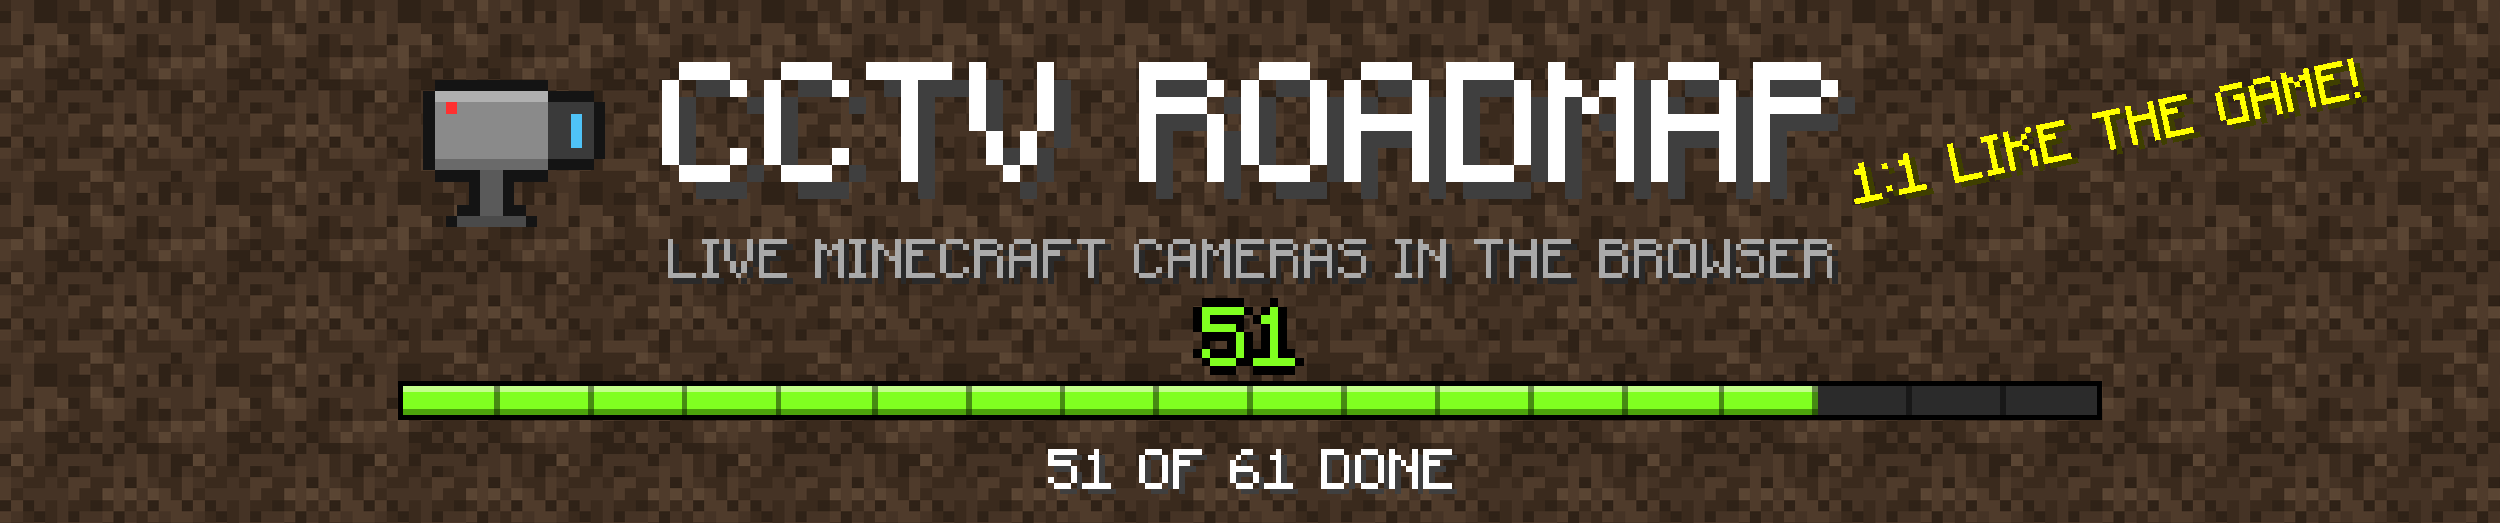
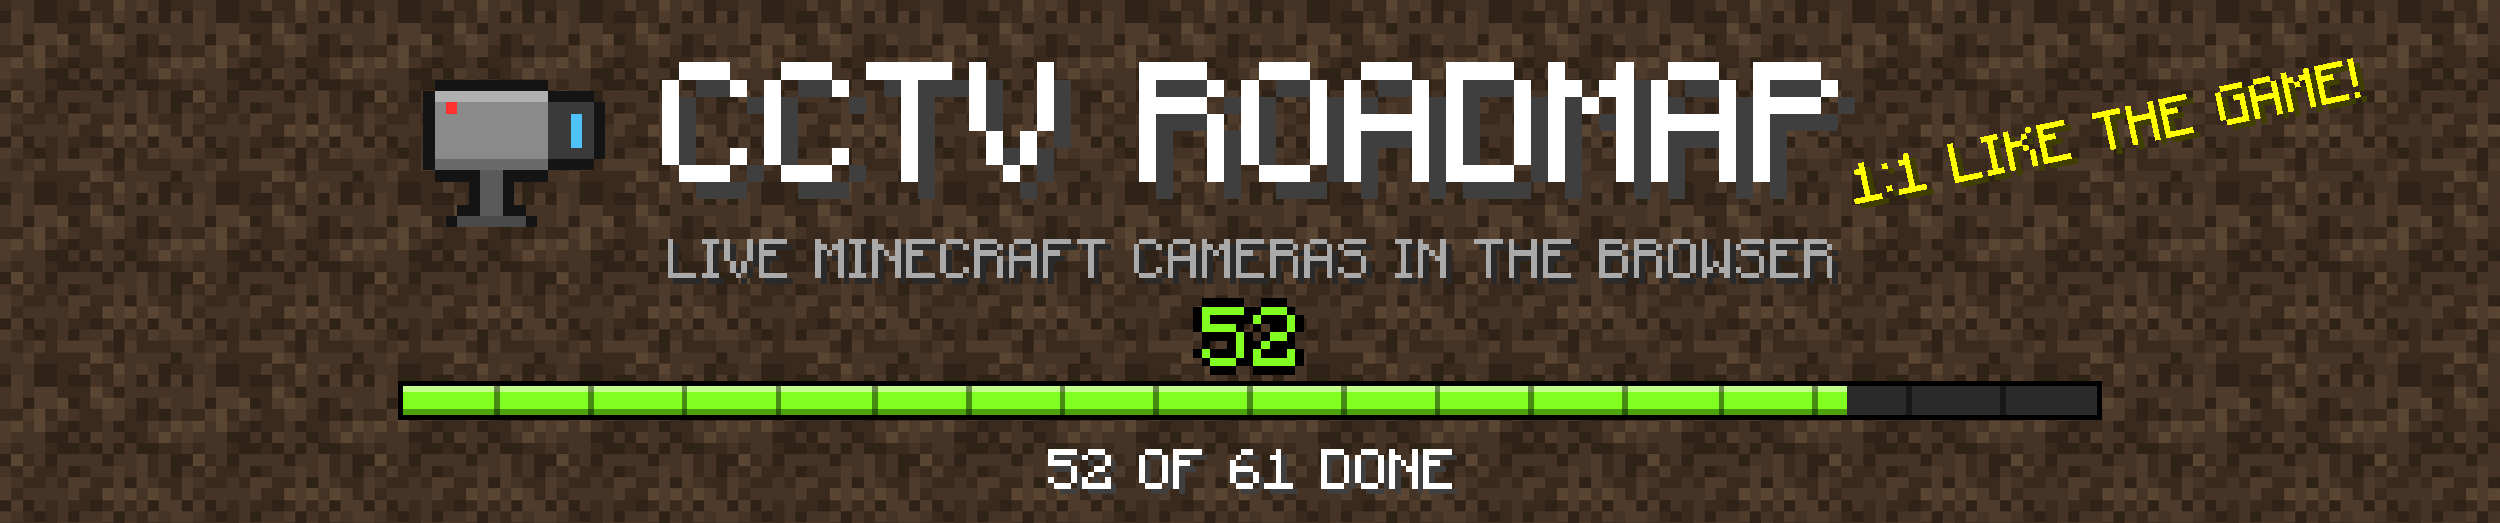
<svg xmlns="http://www.w3.org/2000/svg" width="880" height="184" viewBox="0 0 880 184" shape-rendering="crispEdges" role="img">
  <defs>
    <pattern id="dirt" width="64" height="64" patternUnits="userSpaceOnUse">
      <path fill="#3a2a1d" d="M0 0h4v4h-4zM20 0h8v4h-8zM32 0h8v4h-8zM60 0h4v4h-4zM20 4h4v4h-4zM36 4h4v4h-4zM20 8h12v4h-12zM28 12h4v4h-4zM52 12h4v4h-4zM0 16h8v4h-8zM16 16h4v4h-4zM28 16h8v4h-8zM44 16h4v4h-4zM52 16h4v4h-4zM20 20h4v4h-4zM28 20h8v4h-8zM44 20h8v4h-8zM48 24h4v4h-4zM4 28h4v4h-4zM16 28h4v4h-4zM28 28h4v4h-4zM56 28h8v4h-8zM8 32h4v4h-4zM52 32h4v4h-4zM4 36h4v4h-4zM12 36h8v4h-8zM28 36h4v4h-4zM52 36h4v4h-4zM8 40h8v4h-8zM20 40h4v4h-4zM32 40h8v4h-8zM56 40h8v4h-8zM4 44h4v4h-4zM28 44h8v4h-8zM60 44h4v4h-4zM16 48h4v4h-4zM24 48h8v4h-8zM36 48h4v4h-4zM44 48h4v4h-4zM8 52h4v4h-4zM16 52h4v4h-4zM48 52h4v4h-4zM4 56h4v4h-4zM16 56h4v4h-4zM36 56h4v4h-4zM48 56h12v4h-12zM12 60h20v4h-20zM40 60h4v4h-4z" />
      <path fill="#453325" d="M4 0h8v4h-8zM44 0h4v4h-4zM52 0h4v4h-4zM8 4h4v4h-4zM32 4h4v4h-4zM44 4h4v4h-4zM0 8h4v4h-4zM8 8h4v4h-4zM36 8h4v4h-4zM44 8h20v4h-20zM0 12h4v4h-4zM44 12h4v4h-4zM60 12h4v4h-4zM24 16h4v4h-4zM60 16h4v4h-4zM8 20h4v4h-4zM16 20h4v4h-4zM36 20h4v4h-4zM56 20h4v4h-4zM4 24h12v4h-12zM24 24h4v4h-4zM36 24h8v4h-8zM52 24h4v4h-4zM60 24h4v4h-4zM0 28h4v4h-4zM8 28h8v4h-8zM36 28h4v4h-4zM44 28h4v4h-4zM12 32h4v4h-4zM20 32h16v4h-16zM40 32h8v4h-8zM56 32h4v4h-4zM0 36h4v4h-4zM20 36h4v4h-4zM32 36h8v4h-8zM44 36h4v4h-4zM56 36h4v4h-4zM4 40h4v4h-4zM16 40h4v4h-4zM52 40h4v4h-4zM8 44h16v4h-16zM48 44h4v4h-4zM12 48h4v4h-4zM20 48h4v4h-4zM4 52h4v4h-4zM20 52h4v4h-4zM28 52h8v4h-8zM44 52h4v4h-4zM56 52h4v4h-4zM0 56h4v4h-4zM8 56h4v4h-4zM60 56h4v4h-4zM0 60h8v4h-8zM44 60h16v4h-16z" />
      <path fill="#2f2217" d="M12 0h8v4h-8zM56 0h4v4h-4zM0 4h4v4h-4zM12 4h8v4h-8zM24 4h8v4h-8zM48 4h4v4h-4zM56 4h4v4h-4zM40 8h4v4h-4zM8 12h4v4h-4zM24 12h4v4h-4zM48 12h4v4h-4zM48 16h4v4h-4zM56 16h4v4h-4zM24 20h4v4h-4zM40 20h4v4h-4zM16 24h8v4h-8zM28 24h4v4h-4zM44 24h4v4h-4zM20 28h8v4h-8zM32 28h4v4h-4zM40 28h4v4h-4zM48 28h8v4h-8zM0 32h4v4h-4zM16 32h4v4h-4zM36 32h4v4h-4zM60 32h4v4h-4zM24 36h4v4h-4zM60 36h4v4h-4zM44 40h4v4h-4zM0 48h4v4h-4zM8 48h4v4h-4zM32 48h4v4h-4zM52 48h4v4h-4zM12 52h4v4h-4zM24 52h4v4h-4zM40 52h4v4h-4zM40 56h4v4h-4zM60 60h4v4h-4z" />
      <path fill="#4f3b2b" d="M28 0h4v4h-4zM48 0h4v4h-4zM4 4h4v4h-4zM40 4h4v4h-4zM52 4h4v4h-4zM60 4h4v4h-4zM4 8h4v4h-4zM12 8h8v4h-8zM4 12h4v4h-4zM12 12h8v4h-8zM32 12h4v4h-4zM40 12h4v4h-4zM56 12h4v4h-4zM8 16h4v4h-4zM20 16h4v4h-4zM36 16h8v4h-8zM0 20h4v4h-4zM52 20h4v4h-4zM0 24h4v4h-4zM32 24h4v4h-4zM48 32h4v4h-4zM8 36h4v4h-4zM40 36h4v4h-4zM48 36h4v4h-4zM0 40h4v4h-4zM24 40h8v4h-8zM40 40h4v4h-4zM48 40h4v4h-4zM0 44h4v4h-4zM24 44h4v4h-4zM40 44h4v4h-4zM56 44h4v4h-4zM4 48h4v4h-4zM40 48h4v4h-4zM48 48h4v4h-4zM56 48h8v4h-8zM0 52h4v4h-4zM36 52h4v4h-4zM52 52h4v4h-4zM60 52h4v4h-4zM12 56h4v4h-4zM20 56h16v4h-16zM44 56h4v4h-4zM8 60h4v4h-4zM36 60h4v4h-4z" />
      <path fill="#5a4533" d="M40 0h4v4h-4zM32 8h4v4h-4zM20 12h4v4h-4zM36 12h4v4h-4zM12 16h4v4h-4zM4 20h4v4h-4zM12 20h4v4h-4zM60 20h4v4h-4zM56 24h4v4h-4zM4 32h4v4h-4zM36 44h4v4h-4zM44 44h4v4h-4zM52 44h4v4h-4zM32 60h4v4h-4z" />
    </pattern>
  </defs>
  <rect x="0" y="0" width="880" height="184" fill="url(#dirt)" />
  <path fill="#3f3f3f" d="M245 28h18v6h-18zM239 34h6v6h-6zM263 34h6v6h-6zM239 40h6v6h-6zM239 46h6v6h-6zM239 52h6v6h-6zM239 58h6v6h-6zM263 58h6v6h-6zM245 64h18v6h-18zM281 28h18v6h-18zM275 34h6v6h-6zM299 34h6v6h-6zM275 40h6v6h-6zM275 46h6v6h-6zM275 52h6v6h-6zM275 58h6v6h-6zM299 58h6v6h-6zM281 64h18v6h-18zM311 28h30v6h-30zM323 34h6v6h-6zM323 40h6v6h-6zM323 46h6v6h-6zM323 52h6v6h-6zM323 58h6v6h-6zM323 64h6v6h-6zM347 28h6v6h-6zM371 28h6v6h-6zM347 34h6v6h-6zM371 34h6v6h-6zM347 40h6v6h-6zM371 40h6v6h-6zM347 46h6v6h-6zM371 46h6v6h-6zM353 52h6v6h-6zM365 52h6v6h-6zM353 58h6v6h-6zM365 58h6v6h-6zM359 64h6v6h-6zM407 28h24v6h-24zM407 34h6v6h-6zM431 34h6v6h-6zM407 40h24v6h-24zM407 46h6v6h-6zM431 46h6v6h-6zM407 52h6v6h-6zM431 52h6v6h-6zM407 58h6v6h-6zM431 58h6v6h-6zM407 64h6v6h-6zM431 64h6v6h-6zM449 28h18v6h-18zM443 34h6v6h-6zM467 34h6v6h-6zM443 40h6v6h-6zM467 40h6v6h-6zM443 46h6v6h-6zM467 46h6v6h-6zM443 52h6v6h-6zM467 52h6v6h-6zM443 58h6v6h-6zM467 58h6v6h-6zM449 64h18v6h-18zM485 28h18v6h-18zM479 34h6v6h-6zM503 34h6v6h-6zM479 40h6v6h-6zM503 40h6v6h-6zM479 46h30v6h-30zM479 52h6v6h-6zM503 52h6v6h-6zM479 58h6v6h-6zM503 58h6v6h-6zM479 64h6v6h-6zM503 64h6v6h-6zM515 28h24v6h-24zM515 34h6v6h-6zM539 34h6v6h-6zM515 40h6v6h-6zM539 40h6v6h-6zM515 46h6v6h-6zM539 46h6v6h-6zM515 52h6v6h-6zM539 52h6v6h-6zM515 58h6v6h-6zM539 58h6v6h-6zM515 64h24v6h-24zM551 28h6v6h-6zM575 28h6v6h-6zM551 34h12v6h-12zM569 34h12v6h-12zM551 40h6v6h-6zM563 40h6v6h-6zM575 40h6v6h-6zM551 46h6v6h-6zM575 46h6v6h-6zM551 52h6v6h-6zM575 52h6v6h-6zM551 58h6v6h-6zM575 58h6v6h-6zM551 64h6v6h-6zM575 64h6v6h-6zM593 28h18v6h-18zM587 34h6v6h-6zM611 34h6v6h-6zM587 40h6v6h-6zM611 40h6v6h-6zM587 46h30v6h-30zM587 52h6v6h-6zM611 52h6v6h-6zM587 58h6v6h-6zM611 58h6v6h-6zM587 64h6v6h-6zM611 64h6v6h-6zM623 28h24v6h-24zM623 34h6v6h-6zM647 34h6v6h-6zM623 40h24v6h-24zM623 46h6v6h-6zM623 52h6v6h-6zM623 58h6v6h-6zM623 64h6v6h-6z" />
  <path fill="#ffffff" d="M239 22h18v6h-18zM233 28h6v6h-6zM257 28h6v6h-6zM233 34h6v6h-6zM233 40h6v6h-6zM233 46h6v6h-6zM233 52h6v6h-6zM257 52h6v6h-6zM239 58h18v6h-18zM275 22h18v6h-18zM269 28h6v6h-6zM293 28h6v6h-6zM269 34h6v6h-6zM269 40h6v6h-6zM269 46h6v6h-6zM269 52h6v6h-6zM293 52h6v6h-6zM275 58h18v6h-18zM305 22h30v6h-30zM317 28h6v6h-6zM317 34h6v6h-6zM317 40h6v6h-6zM317 46h6v6h-6zM317 52h6v6h-6zM317 58h6v6h-6zM341 22h6v6h-6zM365 22h6v6h-6zM341 28h6v6h-6zM365 28h6v6h-6zM341 34h6v6h-6zM365 34h6v6h-6zM341 40h6v6h-6zM365 40h6v6h-6zM347 46h6v6h-6zM359 46h6v6h-6zM347 52h6v6h-6zM359 52h6v6h-6zM353 58h6v6h-6zM401 22h24v6h-24zM401 28h6v6h-6zM425 28h6v6h-6zM401 34h24v6h-24zM401 40h6v6h-6zM425 40h6v6h-6zM401 46h6v6h-6zM425 46h6v6h-6zM401 52h6v6h-6zM425 52h6v6h-6zM401 58h6v6h-6zM425 58h6v6h-6zM443 22h18v6h-18zM437 28h6v6h-6zM461 28h6v6h-6zM437 34h6v6h-6zM461 34h6v6h-6zM437 40h6v6h-6zM461 40h6v6h-6zM437 46h6v6h-6zM461 46h6v6h-6zM437 52h6v6h-6zM461 52h6v6h-6zM443 58h18v6h-18zM479 22h18v6h-18zM473 28h6v6h-6zM497 28h6v6h-6zM473 34h6v6h-6zM497 34h6v6h-6zM473 40h30v6h-30zM473 46h6v6h-6zM497 46h6v6h-6zM473 52h6v6h-6zM497 52h6v6h-6zM473 58h6v6h-6zM497 58h6v6h-6zM509 22h24v6h-24zM509 28h6v6h-6zM533 28h6v6h-6zM509 34h6v6h-6zM533 34h6v6h-6zM509 40h6v6h-6zM533 40h6v6h-6zM509 46h6v6h-6zM533 46h6v6h-6zM509 52h6v6h-6zM533 52h6v6h-6zM509 58h24v6h-24zM545 22h6v6h-6zM569 22h6v6h-6zM545 28h12v6h-12zM563 28h12v6h-12zM545 34h6v6h-6zM557 34h6v6h-6zM569 34h6v6h-6zM545 40h6v6h-6zM569 40h6v6h-6zM545 46h6v6h-6zM569 46h6v6h-6zM545 52h6v6h-6zM569 52h6v6h-6zM545 58h6v6h-6zM569 58h6v6h-6zM587 22h18v6h-18zM581 28h6v6h-6zM605 28h6v6h-6zM581 34h6v6h-6zM605 34h6v6h-6zM581 40h30v6h-30zM581 46h6v6h-6zM605 46h6v6h-6zM581 52h6v6h-6zM605 52h6v6h-6zM581 58h6v6h-6zM605 58h6v6h-6zM617 22h24v6h-24zM617 28h6v6h-6zM641 28h6v6h-6zM617 34h24v6h-24zM617 40h6v6h-6zM617 46h6v6h-6zM617 52h6v6h-6zM617 58h6v6h-6z" />
  <path fill="#141414" d="M153 28h40v4h-40zM149 32h4v4h-4zM193 32h16v4h-16zM149 36h4v4h-4zM209 36h4v4h-4zM149 40h4v4h-4zM209 40h4v4h-4zM149 44h4v4h-4zM209 44h4v4h-4zM149 48h4v4h-4zM209 48h4v4h-4zM149 52h4v4h-4zM209 52h4v4h-4zM149 56h4v4h-4zM193 56h16v4h-16zM153 60h16v4h-16zM177 60h16v4h-16zM165 64h4v4h-4zM177 64h4v4h-4zM165 68h4v4h-4zM177 68h4v4h-4zM161 72h8v4h-8zM177 72h8v4h-8zM157 76h4v4h-4zM185 76h4v4h-4z" />
  <path fill="#b0b0b0" d="M153 32h40v4h-40z" />
  <path fill="#8a8a8a" d="M153 36h4v4h-4zM161 36h32v4h-32zM153 40h40v4h-40zM153 44h40v4h-40zM153 48h40v4h-40zM153 52h40v4h-40z" />
  <path fill="#ff3030" d="M157 36h4v4h-4z" />
  <path fill="#3a3a3a" d="M193 36h16v4h-16zM193 40h8v4h-8zM205 40h4v4h-4zM193 44h8v4h-8zM205 44h4v4h-4zM193 48h8v4h-8zM205 48h4v4h-4zM193 52h16v4h-16z" />
  <path fill="#4fc3f7" d="M201 40h4v4h-4zM201 44h4v4h-4zM201 48h4v4h-4z" />
  <path fill="#6a6a6a" d="M153 56h40v4h-40z" />
  <path fill="#5a5a5a" d="M169 60h8v4h-8zM169 64h8v4h-8zM169 68h8v4h-8zM169 72h8v4h-8z" />
  <path fill="#4a4a4a" d="M161 76h24v4h-24z" />
  <g transform="translate(653 72) rotate(-12)">
    <path fill="#3f3f00" d="M6 -12h2v2h-2zM4 -10h4v2h-4zM6 -8h2v2h-2zM6 -6h2v2h-2zM6 -4h2v2h-2zM6 -2h2v2h-2zM2 0h10v2h-10zM14 -10h2v2h-2zM14 -2h2v2h-2zM22 -12h2v2h-2zM20 -10h4v2h-4zM22 -8h2v2h-2zM22 -6h2v2h-2zM22 -4h2v2h-2zM22 -2h2v2h-2zM18 0h10v2h-10zM38 -12h2v2h-2zM38 -10h2v2h-2zM38 -8h2v2h-2zM38 -6h2v2h-2zM38 -4h2v2h-2zM38 -2h2v2h-2zM38 0h10v2h-10zM50 -12h6v2h-6zM52 -10h2v2h-2zM52 -8h2v2h-2zM52 -6h2v2h-2zM52 -4h2v2h-2zM52 -2h2v2h-2zM50 0h6v2h-6zM58 -12h2v2h-2zM66 -12h2v2h-2zM58 -10h2v2h-2zM64 -10h2v2h-2zM58 -8h6v2h-6zM58 -6h2v2h-2zM64 -6h2v2h-2zM58 -4h2v2h-2zM66 -4h2v2h-2zM58 -2h2v2h-2zM66 -2h2v2h-2zM58 0h2v2h-2zM66 0h2v2h-2zM70 -12h10v2h-10zM70 -10h2v2h-2zM70 -8h6v2h-6zM70 -6h2v2h-2zM70 -4h2v2h-2zM70 -2h2v2h-2zM70 0h10v2h-10zM90 -12h10v2h-10zM94 -10h2v2h-2zM94 -8h2v2h-2zM94 -6h2v2h-2zM94 -4h2v2h-2zM94 -2h2v2h-2zM94 0h2v2h-2zM102 -12h2v2h-2zM110 -12h2v2h-2zM102 -10h2v2h-2zM110 -10h2v2h-2zM102 -8h10v2h-10zM102 -6h2v2h-2zM110 -6h2v2h-2zM102 -4h2v2h-2zM110 -4h2v2h-2zM102 -2h2v2h-2zM110 -2h2v2h-2zM102 0h2v2h-2zM110 0h2v2h-2zM114 -12h10v2h-10zM114 -10h2v2h-2zM114 -8h6v2h-6zM114 -6h2v2h-2zM114 -4h2v2h-2zM114 -2h2v2h-2zM114 0h10v2h-10zM136 -12h8v2h-8zM134 -10h2v2h-2zM134 -8h2v2h-2zM140 -8h4v2h-4zM134 -6h2v2h-2zM142 -6h2v2h-2zM134 -4h2v2h-2zM142 -4h2v2h-2zM134 -2h2v2h-2zM142 -2h2v2h-2zM136 0h8v2h-8zM148 -12h6v2h-6zM146 -10h2v2h-2zM154 -10h2v2h-2zM146 -8h2v2h-2zM154 -8h2v2h-2zM146 -6h10v2h-10zM146 -4h2v2h-2zM154 -4h2v2h-2zM146 -2h2v2h-2zM154 -2h2v2h-2zM146 0h2v2h-2zM154 0h2v2h-2zM158 -12h2v2h-2zM166 -12h2v2h-2zM158 -10h4v2h-4zM164 -10h4v2h-4zM158 -8h2v2h-2zM162 -8h2v2h-2zM166 -8h2v2h-2zM158 -6h2v2h-2zM166 -6h2v2h-2zM158 -4h2v2h-2zM166 -4h2v2h-2zM158 -2h2v2h-2zM166 -2h2v2h-2zM158 0h2v2h-2zM166 0h2v2h-2zM170 -12h10v2h-10zM170 -10h2v2h-2zM170 -8h6v2h-6zM170 -6h2v2h-2zM170 -4h2v2h-2zM170 -2h2v2h-2zM170 0h10v2h-10zM182 -12h2v2h-2zM182 -10h2v2h-2zM182 -8h2v2h-2zM182 -6h2v2h-2zM182 -4h2v2h-2zM182 0h2v2h-2z" />
    <path fill="#ffff00" d="M4 -14h2v2h-2zM2 -12h4v2h-4zM4 -10h2v2h-2zM4 -8h2v2h-2zM4 -6h2v2h-2zM4 -4h2v2h-2zM0 -2h10v2h-10zM12 -12h2v2h-2zM12 -4h2v2h-2zM20 -14h2v2h-2zM18 -12h4v2h-4zM20 -10h2v2h-2zM20 -8h2v2h-2zM20 -6h2v2h-2zM20 -4h2v2h-2zM16 -2h10v2h-10zM36 -14h2v2h-2zM36 -12h2v2h-2zM36 -10h2v2h-2zM36 -8h2v2h-2zM36 -6h2v2h-2zM36 -4h2v2h-2zM36 -2h10v2h-10zM48 -14h6v2h-6zM50 -12h2v2h-2zM50 -10h2v2h-2zM50 -8h2v2h-2zM50 -6h2v2h-2zM50 -4h2v2h-2zM48 -2h6v2h-6zM56 -14h2v2h-2zM64 -14h2v2h-2zM56 -12h2v2h-2zM62 -12h2v2h-2zM56 -10h6v2h-6zM56 -8h2v2h-2zM62 -8h2v2h-2zM56 -6h2v2h-2zM64 -6h2v2h-2zM56 -4h2v2h-2zM64 -4h2v2h-2zM56 -2h2v2h-2zM64 -2h2v2h-2zM68 -14h10v2h-10zM68 -12h2v2h-2zM68 -10h6v2h-6zM68 -8h2v2h-2zM68 -6h2v2h-2zM68 -4h2v2h-2zM68 -2h10v2h-10zM88 -14h10v2h-10zM92 -12h2v2h-2zM92 -10h2v2h-2zM92 -8h2v2h-2zM92 -6h2v2h-2zM92 -4h2v2h-2zM92 -2h2v2h-2zM100 -14h2v2h-2zM108 -14h2v2h-2zM100 -12h2v2h-2zM108 -12h2v2h-2zM100 -10h10v2h-10zM100 -8h2v2h-2zM108 -8h2v2h-2zM100 -6h2v2h-2zM108 -6h2v2h-2zM100 -4h2v2h-2zM108 -4h2v2h-2zM100 -2h2v2h-2zM108 -2h2v2h-2zM112 -14h10v2h-10zM112 -12h2v2h-2zM112 -10h6v2h-6zM112 -8h2v2h-2zM112 -6h2v2h-2zM112 -4h2v2h-2zM112 -2h10v2h-10zM134 -14h8v2h-8zM132 -12h2v2h-2zM132 -10h2v2h-2zM138 -10h4v2h-4zM132 -8h2v2h-2zM140 -8h2v2h-2zM132 -6h2v2h-2zM140 -6h2v2h-2zM132 -4h2v2h-2zM140 -4h2v2h-2zM134 -2h8v2h-8zM146 -14h6v2h-6zM144 -12h2v2h-2zM152 -12h2v2h-2zM144 -10h2v2h-2zM152 -10h2v2h-2zM144 -8h10v2h-10zM144 -6h2v2h-2zM152 -6h2v2h-2zM144 -4h2v2h-2zM152 -4h2v2h-2zM144 -2h2v2h-2zM152 -2h2v2h-2zM156 -14h2v2h-2zM164 -14h2v2h-2zM156 -12h4v2h-4zM162 -12h4v2h-4zM156 -10h2v2h-2zM160 -10h2v2h-2zM164 -10h2v2h-2zM156 -8h2v2h-2zM164 -8h2v2h-2zM156 -6h2v2h-2zM164 -6h2v2h-2zM156 -4h2v2h-2zM164 -4h2v2h-2zM156 -2h2v2h-2zM164 -2h2v2h-2zM168 -14h10v2h-10zM168 -12h2v2h-2zM168 -10h6v2h-6zM168 -8h2v2h-2zM168 -6h2v2h-2zM168 -4h2v2h-2zM168 -2h10v2h-10zM180 -14h2v2h-2zM180 -12h2v2h-2zM180 -10h2v2h-2zM180 -8h2v2h-2zM180 -6h2v2h-2zM180 -2h2v2h-2z" />
  </g>
  <path fill="#2a2a2a" d="M237 86h2v2h-2zM237 88h2v2h-2zM237 90h2v2h-2zM237 92h2v2h-2zM237 94h2v2h-2zM237 96h2v2h-2zM237 98h10v2h-10zM249 86h6v2h-6zM251 88h2v2h-2zM251 90h2v2h-2zM251 92h2v2h-2zM251 94h2v2h-2zM251 96h2v2h-2zM249 98h6v2h-6zM257 86h2v2h-2zM265 86h2v2h-2zM257 88h2v2h-2zM265 88h2v2h-2zM257 90h2v2h-2zM265 90h2v2h-2zM257 92h2v2h-2zM265 92h2v2h-2zM259 94h2v2h-2zM263 94h2v2h-2zM259 96h2v2h-2zM263 96h2v2h-2zM261 98h2v2h-2zM269 86h10v2h-10zM269 88h2v2h-2zM269 90h6v2h-6zM269 92h2v2h-2zM269 94h2v2h-2zM269 96h2v2h-2zM269 98h10v2h-10zM289 86h2v2h-2zM297 86h2v2h-2zM289 88h4v2h-4zM295 88h4v2h-4zM289 90h2v2h-2zM293 90h2v2h-2zM297 90h2v2h-2zM289 92h2v2h-2zM297 92h2v2h-2zM289 94h2v2h-2zM297 94h2v2h-2zM289 96h2v2h-2zM297 96h2v2h-2zM289 98h2v2h-2zM297 98h2v2h-2zM301 86h6v2h-6zM303 88h2v2h-2zM303 90h2v2h-2zM303 92h2v2h-2zM303 94h2v2h-2zM303 96h2v2h-2zM301 98h6v2h-6zM309 86h2v2h-2zM317 86h2v2h-2zM309 88h4v2h-4zM317 88h2v2h-2zM309 90h2v2h-2zM313 90h2v2h-2zM317 90h2v2h-2zM309 92h2v2h-2zM315 92h4v2h-4zM309 94h2v2h-2zM317 94h2v2h-2zM309 96h2v2h-2zM317 96h2v2h-2zM309 98h2v2h-2zM317 98h2v2h-2zM321 86h10v2h-10zM321 88h2v2h-2zM321 90h6v2h-6zM321 92h2v2h-2zM321 94h2v2h-2zM321 96h2v2h-2zM321 98h10v2h-10zM335 86h6v2h-6zM333 88h2v2h-2zM341 88h2v2h-2zM333 90h2v2h-2zM333 92h2v2h-2zM333 94h2v2h-2zM333 96h2v2h-2zM341 96h2v2h-2zM335 98h6v2h-6zM345 86h8v2h-8zM345 88h2v2h-2zM353 88h2v2h-2zM345 90h8v2h-8zM345 92h2v2h-2zM353 92h2v2h-2zM345 94h2v2h-2zM353 94h2v2h-2zM345 96h2v2h-2zM353 96h2v2h-2zM345 98h2v2h-2zM353 98h2v2h-2zM359 86h6v2h-6zM357 88h2v2h-2zM365 88h2v2h-2zM357 90h2v2h-2zM365 90h2v2h-2zM357 92h10v2h-10zM357 94h2v2h-2zM365 94h2v2h-2zM357 96h2v2h-2zM365 96h2v2h-2zM357 98h2v2h-2zM365 98h2v2h-2zM369 86h10v2h-10zM369 88h2v2h-2zM369 90h6v2h-6zM369 92h2v2h-2zM369 94h2v2h-2zM369 96h2v2h-2zM369 98h2v2h-2zM381 86h10v2h-10zM385 88h2v2h-2zM385 90h2v2h-2zM385 92h2v2h-2zM385 94h2v2h-2zM385 96h2v2h-2zM385 98h2v2h-2zM403 86h6v2h-6zM401 88h2v2h-2zM409 88h2v2h-2zM401 90h2v2h-2zM401 92h2v2h-2zM401 94h2v2h-2zM401 96h2v2h-2zM409 96h2v2h-2zM403 98h6v2h-6zM415 86h6v2h-6zM413 88h2v2h-2zM421 88h2v2h-2zM413 90h2v2h-2zM421 90h2v2h-2zM413 92h10v2h-10zM413 94h2v2h-2zM421 94h2v2h-2zM413 96h2v2h-2zM421 96h2v2h-2zM413 98h2v2h-2zM421 98h2v2h-2zM425 86h2v2h-2zM433 86h2v2h-2zM425 88h4v2h-4zM431 88h4v2h-4zM425 90h2v2h-2zM429 90h2v2h-2zM433 90h2v2h-2zM425 92h2v2h-2zM433 92h2v2h-2zM425 94h2v2h-2zM433 94h2v2h-2zM425 96h2v2h-2zM433 96h2v2h-2zM425 98h2v2h-2zM433 98h2v2h-2zM437 86h10v2h-10zM437 88h2v2h-2zM437 90h6v2h-6zM437 92h2v2h-2zM437 94h2v2h-2zM437 96h2v2h-2zM437 98h10v2h-10zM449 86h8v2h-8zM449 88h2v2h-2zM457 88h2v2h-2zM449 90h8v2h-8zM449 92h2v2h-2zM457 92h2v2h-2zM449 94h2v2h-2zM457 94h2v2h-2zM449 96h2v2h-2zM457 96h2v2h-2zM449 98h2v2h-2zM457 98h2v2h-2zM463 86h6v2h-6zM461 88h2v2h-2zM469 88h2v2h-2zM461 90h2v2h-2zM469 90h2v2h-2zM461 92h10v2h-10zM461 94h2v2h-2zM469 94h2v2h-2zM461 96h2v2h-2zM469 96h2v2h-2zM461 98h2v2h-2zM469 98h2v2h-2zM475 86h8v2h-8zM473 88h2v2h-2zM475 90h6v2h-6zM481 92h2v2h-2zM481 94h2v2h-2zM473 96h2v2h-2zM481 96h2v2h-2zM475 98h6v2h-6zM493 86h6v2h-6zM495 88h2v2h-2zM495 90h2v2h-2zM495 92h2v2h-2zM495 94h2v2h-2zM495 96h2v2h-2zM493 98h6v2h-6zM501 86h2v2h-2zM509 86h2v2h-2zM501 88h4v2h-4zM509 88h2v2h-2zM501 90h2v2h-2zM505 90h2v2h-2zM509 90h2v2h-2zM501 92h2v2h-2zM507 92h4v2h-4zM501 94h2v2h-2zM509 94h2v2h-2zM501 96h2v2h-2zM509 96h2v2h-2zM501 98h2v2h-2zM509 98h2v2h-2zM521 86h10v2h-10zM525 88h2v2h-2zM525 90h2v2h-2zM525 92h2v2h-2zM525 94h2v2h-2zM525 96h2v2h-2zM525 98h2v2h-2zM533 86h2v2h-2zM541 86h2v2h-2zM533 88h2v2h-2zM541 88h2v2h-2zM533 90h10v2h-10zM533 92h2v2h-2zM541 92h2v2h-2zM533 94h2v2h-2zM541 94h2v2h-2zM533 96h2v2h-2zM541 96h2v2h-2zM533 98h2v2h-2zM541 98h2v2h-2zM545 86h10v2h-10zM545 88h2v2h-2zM545 90h6v2h-6zM545 92h2v2h-2zM545 94h2v2h-2zM545 96h2v2h-2zM545 98h10v2h-10zM565 86h8v2h-8zM565 88h2v2h-2zM573 88h2v2h-2zM565 90h8v2h-8zM565 92h2v2h-2zM573 92h2v2h-2zM565 94h2v2h-2zM573 94h2v2h-2zM565 96h2v2h-2zM573 96h2v2h-2zM565 98h8v2h-8zM577 86h8v2h-8zM577 88h2v2h-2zM585 88h2v2h-2zM577 90h8v2h-8zM577 92h2v2h-2zM585 92h2v2h-2zM577 94h2v2h-2zM585 94h2v2h-2zM577 96h2v2h-2zM585 96h2v2h-2zM577 98h2v2h-2zM585 98h2v2h-2zM591 86h6v2h-6zM589 88h2v2h-2zM597 88h2v2h-2zM589 90h2v2h-2zM597 90h2v2h-2zM589 92h2v2h-2zM597 92h2v2h-2zM589 94h2v2h-2zM597 94h2v2h-2zM589 96h2v2h-2zM597 96h2v2h-2zM591 98h6v2h-6zM601 86h2v2h-2zM609 86h2v2h-2zM601 88h2v2h-2zM609 88h2v2h-2zM601 90h2v2h-2zM609 90h2v2h-2zM601 92h2v2h-2zM609 92h2v2h-2zM601 94h2v2h-2zM605 94h2v2h-2zM609 94h2v2h-2zM601 96h4v2h-4zM607 96h4v2h-4zM601 98h2v2h-2zM609 98h2v2h-2zM615 86h8v2h-8zM613 88h2v2h-2zM615 90h6v2h-6zM621 92h2v2h-2zM621 94h2v2h-2zM613 96h2v2h-2zM621 96h2v2h-2zM615 98h6v2h-6zM625 86h10v2h-10zM625 88h2v2h-2zM625 90h6v2h-6zM625 92h2v2h-2zM625 94h2v2h-2zM625 96h2v2h-2zM625 98h10v2h-10zM637 86h8v2h-8zM637 88h2v2h-2zM645 88h2v2h-2zM637 90h8v2h-8zM637 92h2v2h-2zM645 92h2v2h-2zM637 94h2v2h-2zM645 94h2v2h-2zM637 96h2v2h-2zM645 96h2v2h-2zM637 98h2v2h-2zM645 98h2v2h-2z" />
  <path fill="#aaaaaa" d="M235 84h2v2h-2zM235 86h2v2h-2zM235 88h2v2h-2zM235 90h2v2h-2zM235 92h2v2h-2zM235 94h2v2h-2zM235 96h10v2h-10zM247 84h6v2h-6zM249 86h2v2h-2zM249 88h2v2h-2zM249 90h2v2h-2zM249 92h2v2h-2zM249 94h2v2h-2zM247 96h6v2h-6zM255 84h2v2h-2zM263 84h2v2h-2zM255 86h2v2h-2zM263 86h2v2h-2zM255 88h2v2h-2zM263 88h2v2h-2zM255 90h2v2h-2zM263 90h2v2h-2zM257 92h2v2h-2zM261 92h2v2h-2zM257 94h2v2h-2zM261 94h2v2h-2zM259 96h2v2h-2zM267 84h10v2h-10zM267 86h2v2h-2zM267 88h6v2h-6zM267 90h2v2h-2zM267 92h2v2h-2zM267 94h2v2h-2zM267 96h10v2h-10zM287 84h2v2h-2zM295 84h2v2h-2zM287 86h4v2h-4zM293 86h4v2h-4zM287 88h2v2h-2zM291 88h2v2h-2zM295 88h2v2h-2zM287 90h2v2h-2zM295 90h2v2h-2zM287 92h2v2h-2zM295 92h2v2h-2zM287 94h2v2h-2zM295 94h2v2h-2zM287 96h2v2h-2zM295 96h2v2h-2zM299 84h6v2h-6zM301 86h2v2h-2zM301 88h2v2h-2zM301 90h2v2h-2zM301 92h2v2h-2zM301 94h2v2h-2zM299 96h6v2h-6zM307 84h2v2h-2zM315 84h2v2h-2zM307 86h4v2h-4zM315 86h2v2h-2zM307 88h2v2h-2zM311 88h2v2h-2zM315 88h2v2h-2zM307 90h2v2h-2zM313 90h4v2h-4zM307 92h2v2h-2zM315 92h2v2h-2zM307 94h2v2h-2zM315 94h2v2h-2zM307 96h2v2h-2zM315 96h2v2h-2zM319 84h10v2h-10zM319 86h2v2h-2zM319 88h6v2h-6zM319 90h2v2h-2zM319 92h2v2h-2zM319 94h2v2h-2zM319 96h10v2h-10zM333 84h6v2h-6zM331 86h2v2h-2zM339 86h2v2h-2zM331 88h2v2h-2zM331 90h2v2h-2zM331 92h2v2h-2zM331 94h2v2h-2zM339 94h2v2h-2zM333 96h6v2h-6zM343 84h8v2h-8zM343 86h2v2h-2zM351 86h2v2h-2zM343 88h8v2h-8zM343 90h2v2h-2zM351 90h2v2h-2zM343 92h2v2h-2zM351 92h2v2h-2zM343 94h2v2h-2zM351 94h2v2h-2zM343 96h2v2h-2zM351 96h2v2h-2zM357 84h6v2h-6zM355 86h2v2h-2zM363 86h2v2h-2zM355 88h2v2h-2zM363 88h2v2h-2zM355 90h10v2h-10zM355 92h2v2h-2zM363 92h2v2h-2zM355 94h2v2h-2zM363 94h2v2h-2zM355 96h2v2h-2zM363 96h2v2h-2zM367 84h10v2h-10zM367 86h2v2h-2zM367 88h6v2h-6zM367 90h2v2h-2zM367 92h2v2h-2zM367 94h2v2h-2zM367 96h2v2h-2zM379 84h10v2h-10zM383 86h2v2h-2zM383 88h2v2h-2zM383 90h2v2h-2zM383 92h2v2h-2zM383 94h2v2h-2zM383 96h2v2h-2zM401 84h6v2h-6zM399 86h2v2h-2zM407 86h2v2h-2zM399 88h2v2h-2zM399 90h2v2h-2zM399 92h2v2h-2zM399 94h2v2h-2zM407 94h2v2h-2zM401 96h6v2h-6zM413 84h6v2h-6zM411 86h2v2h-2zM419 86h2v2h-2zM411 88h2v2h-2zM419 88h2v2h-2zM411 90h10v2h-10zM411 92h2v2h-2zM419 92h2v2h-2zM411 94h2v2h-2zM419 94h2v2h-2zM411 96h2v2h-2zM419 96h2v2h-2zM423 84h2v2h-2zM431 84h2v2h-2zM423 86h4v2h-4zM429 86h4v2h-4zM423 88h2v2h-2zM427 88h2v2h-2zM431 88h2v2h-2zM423 90h2v2h-2zM431 90h2v2h-2zM423 92h2v2h-2zM431 92h2v2h-2zM423 94h2v2h-2zM431 94h2v2h-2zM423 96h2v2h-2zM431 96h2v2h-2zM435 84h10v2h-10zM435 86h2v2h-2zM435 88h6v2h-6zM435 90h2v2h-2zM435 92h2v2h-2zM435 94h2v2h-2zM435 96h10v2h-10zM447 84h8v2h-8zM447 86h2v2h-2zM455 86h2v2h-2zM447 88h8v2h-8zM447 90h2v2h-2zM455 90h2v2h-2zM447 92h2v2h-2zM455 92h2v2h-2zM447 94h2v2h-2zM455 94h2v2h-2zM447 96h2v2h-2zM455 96h2v2h-2zM461 84h6v2h-6zM459 86h2v2h-2zM467 86h2v2h-2zM459 88h2v2h-2zM467 88h2v2h-2zM459 90h10v2h-10zM459 92h2v2h-2zM467 92h2v2h-2zM459 94h2v2h-2zM467 94h2v2h-2zM459 96h2v2h-2zM467 96h2v2h-2zM473 84h8v2h-8zM471 86h2v2h-2zM473 88h6v2h-6zM479 90h2v2h-2zM479 92h2v2h-2zM471 94h2v2h-2zM479 94h2v2h-2zM473 96h6v2h-6zM491 84h6v2h-6zM493 86h2v2h-2zM493 88h2v2h-2zM493 90h2v2h-2zM493 92h2v2h-2zM493 94h2v2h-2zM491 96h6v2h-6zM499 84h2v2h-2zM507 84h2v2h-2zM499 86h4v2h-4zM507 86h2v2h-2zM499 88h2v2h-2zM503 88h2v2h-2zM507 88h2v2h-2zM499 90h2v2h-2zM505 90h4v2h-4zM499 92h2v2h-2zM507 92h2v2h-2zM499 94h2v2h-2zM507 94h2v2h-2zM499 96h2v2h-2zM507 96h2v2h-2zM519 84h10v2h-10zM523 86h2v2h-2zM523 88h2v2h-2zM523 90h2v2h-2zM523 92h2v2h-2zM523 94h2v2h-2zM523 96h2v2h-2zM531 84h2v2h-2zM539 84h2v2h-2zM531 86h2v2h-2zM539 86h2v2h-2zM531 88h10v2h-10zM531 90h2v2h-2zM539 90h2v2h-2zM531 92h2v2h-2zM539 92h2v2h-2zM531 94h2v2h-2zM539 94h2v2h-2zM531 96h2v2h-2zM539 96h2v2h-2zM543 84h10v2h-10zM543 86h2v2h-2zM543 88h6v2h-6zM543 90h2v2h-2zM543 92h2v2h-2zM543 94h2v2h-2zM543 96h10v2h-10zM563 84h8v2h-8zM563 86h2v2h-2zM571 86h2v2h-2zM563 88h8v2h-8zM563 90h2v2h-2zM571 90h2v2h-2zM563 92h2v2h-2zM571 92h2v2h-2zM563 94h2v2h-2zM571 94h2v2h-2zM563 96h8v2h-8zM575 84h8v2h-8zM575 86h2v2h-2zM583 86h2v2h-2zM575 88h8v2h-8zM575 90h2v2h-2zM583 90h2v2h-2zM575 92h2v2h-2zM583 92h2v2h-2zM575 94h2v2h-2zM583 94h2v2h-2zM575 96h2v2h-2zM583 96h2v2h-2zM589 84h6v2h-6zM587 86h2v2h-2zM595 86h2v2h-2zM587 88h2v2h-2zM595 88h2v2h-2zM587 90h2v2h-2zM595 90h2v2h-2zM587 92h2v2h-2zM595 92h2v2h-2zM587 94h2v2h-2zM595 94h2v2h-2zM589 96h6v2h-6zM599 84h2v2h-2zM607 84h2v2h-2zM599 86h2v2h-2zM607 86h2v2h-2zM599 88h2v2h-2zM607 88h2v2h-2zM599 90h2v2h-2zM607 90h2v2h-2zM599 92h2v2h-2zM603 92h2v2h-2zM607 92h2v2h-2zM599 94h4v2h-4zM605 94h4v2h-4zM599 96h2v2h-2zM607 96h2v2h-2zM613 84h8v2h-8zM611 86h2v2h-2zM613 88h6v2h-6zM619 90h2v2h-2zM619 92h2v2h-2zM611 94h2v2h-2zM619 94h2v2h-2zM613 96h6v2h-6zM623 84h10v2h-10zM623 86h2v2h-2zM623 88h6v2h-6zM623 90h2v2h-2zM623 92h2v2h-2zM623 94h2v2h-2zM623 96h10v2h-10zM635 84h8v2h-8zM635 86h2v2h-2zM643 86h2v2h-2zM635 88h8v2h-8zM635 90h2v2h-2zM643 90h2v2h-2zM635 92h2v2h-2zM643 92h2v2h-2zM635 94h2v2h-2zM643 94h2v2h-2zM635 96h2v2h-2zM643 96h2v2h-2z" />
-   <path fill="#000000" d="M420 108h15v3h-15zM420 111h3v3h-3zM420 114h12v3h-12zM432 117h3v3h-3zM432 120h3v3h-3zM420 123h3v3h-3zM432 123h3v3h-3zM423 126h9v3h-9zM444 108h3v3h-3zM441 111h6v3h-6zM444 114h3v3h-3zM444 117h3v3h-3zM444 120h3v3h-3zM444 123h3v3h-3zM438 126h15v3h-15z" />
-   <path fill="#000000" d="M426 108h15v3h-15zM426 111h3v3h-3zM426 114h12v3h-12zM438 117h3v3h-3zM438 120h3v3h-3zM426 123h3v3h-3zM438 123h3v3h-3zM429 126h9v3h-9zM450 108h3v3h-3zM447 111h6v3h-6zM450 114h3v3h-3zM450 117h3v3h-3zM450 120h3v3h-3zM450 123h3v3h-3zM444 126h15v3h-15z" />
-   <path fill="#000000" d="M423 105h15v3h-15zM423 108h3v3h-3zM423 111h12v3h-12zM435 114h3v3h-3zM435 117h3v3h-3zM423 120h3v3h-3zM435 120h3v3h-3zM426 123h9v3h-9zM447 105h3v3h-3zM444 108h6v3h-6zM447 111h3v3h-3zM447 114h3v3h-3zM447 117h3v3h-3zM447 120h3v3h-3zM441 123h15v3h-15z" />
-   <path fill="#000000" d="M423 111h15v3h-15zM423 114h3v3h-3zM423 117h12v3h-12zM435 120h3v3h-3zM435 123h3v3h-3zM423 126h3v3h-3zM435 126h3v3h-3zM426 129h9v3h-9zM447 111h3v3h-3zM444 114h6v3h-6zM447 117h3v3h-3zM447 120h3v3h-3zM447 123h3v3h-3zM447 126h3v3h-3zM441 129h15v3h-15z" />
-   <path fill="#80ff20" d="M423 108h15v3h-15zM423 111h3v3h-3zM423 114h12v3h-12zM435 117h3v3h-3zM435 120h3v3h-3zM423 123h3v3h-3zM435 123h3v3h-3zM426 126h9v3h-9zM447 108h3v3h-3zM444 111h6v3h-6zM447 114h3v3h-3zM447 117h3v3h-3zM447 120h3v3h-3zM447 123h3v3h-3zM441 126h15v3h-15z" />
+   <path fill="#000000" d="M420 108h15v3h-15zM420 111h3v3h-3zM420 114h12v3h-12zM432 117h3v3h-3zM432 120h3v3h-3zM420 123h3v3h-3zM432 123h3v3h-3zM423 126h9v3h-9zM441 108h9v3h-9zM438 111h3v3h-3zM450 111h3v3h-3zM450 114h3v3h-3zM444 117h6v3h-6zM441 120h3v3h-3zM438 123h3v3h-3zM450 123h3v3h-3zM438 126h15v3h-15z" />
+   <path fill="#000000" d="M426 108h15v3h-15zM426 111h3v3h-3zM426 114h12v3h-12zM438 117h3v3h-3zM438 120h3v3h-3zM426 123h3v3h-3zM438 123h3v3h-3zM429 126h9v3h-9zM447 108h9v3h-9zM444 111h3v3h-3zM456 111h3v3h-3zM456 114h3v3h-3zM450 117h6v3h-6zM447 120h3v3h-3zM444 123h3v3h-3zM456 123h3v3h-3zM444 126h15v3h-15z" />
+   <path fill="#000000" d="M423 105h15v3h-15zM423 108h3v3h-3zM423 111h12v3h-12zM435 114h3v3h-3zM435 117h3v3h-3zM423 120h3v3h-3zM435 120h3v3h-3zM426 123h9v3h-9zM444 105h9v3h-9zM441 108h3v3h-3zM453 108h3v3h-3zM453 111h3v3h-3zM447 114h6v3h-6zM444 117h3v3h-3zM441 120h3v3h-3zM453 120h3v3h-3zM441 123h15v3h-15z" />
+   <path fill="#000000" d="M423 111h15v3h-15zM423 114h3v3h-3zM423 117h12v3h-12zM435 120h3v3h-3zM435 123h3v3h-3zM423 126h3v3h-3zM435 126h3v3h-3zM426 129h9v3h-9zM444 111h9v3h-9zM441 114h3v3h-3zM453 114h3v3h-3zM453 117h3v3h-3zM447 120h6v3h-6zM444 123h3v3h-3zM441 126h3v3h-3zM453 126h3v3h-3zM441 129h15v3h-15z" />
+   <path fill="#80ff20" d="M423 108h15v3h-15zM423 111h3v3h-3zM423 114h12v3h-12zM435 117h3v3h-3zM435 120h3v3h-3zM423 123h3v3h-3zM435 123h3v3h-3zM426 126h9v3h-9zM444 108h9v3h-9zM441 111h3v3h-3zM453 111h3v3h-3zM453 114h3v3h-3zM447 117h6v3h-6zM444 120h3v3h-3zM441 123h3v3h-3zM453 123h3v3h-3zM441 126h15v3h-15z" />
  <rect x="140" y="134" width="600" height="14" fill="#000000" />
  <rect x="142" y="136" width="596" height="10" fill="#2b2b2b" />
-   <rect x="142" y="136" width="498" height="10" fill="#80ff20" />
-   <rect x="142" y="136" width="498" height="2" fill="#c3ff8a" />
-   <rect x="142" y="144" width="498" height="2" fill="#4ca30c" />
+   <rect x="142" y="136" width="508" height="10" fill="#80ff20" />
+   <rect x="142" y="136" width="508" height="2" fill="#c3ff8a" />
+   <rect x="142" y="144" width="508" height="2" fill="#4ca30c" />
  <rect x="174" y="136" width="2" height="10" fill="#000000" fill-opacity="0.45" />
  <rect x="207" y="136" width="2" height="10" fill="#000000" fill-opacity="0.45" />
  <rect x="240" y="136" width="2" height="10" fill="#000000" fill-opacity="0.45" />
  <rect x="273" y="136" width="2" height="10" fill="#000000" fill-opacity="0.45" />
  <rect x="307" y="136" width="2" height="10" fill="#000000" fill-opacity="0.45" />
  <rect x="340" y="136" width="2" height="10" fill="#000000" fill-opacity="0.45" />
  <rect x="373" y="136" width="2" height="10" fill="#000000" fill-opacity="0.45" />
  <rect x="406" y="136" width="2" height="10" fill="#000000" fill-opacity="0.45" />
  <rect x="439" y="136" width="2" height="10" fill="#000000" fill-opacity="0.45" />
  <rect x="472" y="136" width="2" height="10" fill="#000000" fill-opacity="0.45" />
  <rect x="505" y="136" width="2" height="10" fill="#000000" fill-opacity="0.45" />
  <rect x="538" y="136" width="2" height="10" fill="#000000" fill-opacity="0.45" />
  <rect x="571" y="136" width="2" height="10" fill="#000000" fill-opacity="0.45" />
  <rect x="605" y="136" width="2" height="10" fill="#000000" fill-opacity="0.45" />
  <rect x="638" y="136" width="2" height="10" fill="#000000" fill-opacity="0.45" />
  <rect x="671" y="136" width="2" height="10" fill="#000000" fill-opacity="0.45" />
  <rect x="704" y="136" width="2" height="10" fill="#000000" fill-opacity="0.45" />
-   <path fill="#3f3f3f" d="M371 160h10v2h-10zM371 162h2v2h-2zM371 164h8v2h-8zM379 166h2v2h-2zM379 168h2v2h-2zM371 170h2v2h-2zM379 170h2v2h-2zM373 172h6v2h-6zM387 160h2v2h-2zM385 162h4v2h-4zM387 164h2v2h-2zM387 166h2v2h-2zM387 168h2v2h-2zM387 170h2v2h-2zM383 172h10v2h-10zM405 160h6v2h-6zM403 162h2v2h-2zM411 162h2v2h-2zM403 164h2v2h-2zM411 164h2v2h-2zM403 166h2v2h-2zM411 166h2v2h-2zM403 168h2v2h-2zM411 168h2v2h-2zM403 170h2v2h-2zM411 170h2v2h-2zM405 172h6v2h-6zM415 160h10v2h-10zM415 162h2v2h-2zM415 164h6v2h-6zM415 166h2v2h-2zM415 168h2v2h-2zM415 170h2v2h-2zM415 172h2v2h-2zM439 160h4v2h-4zM437 162h2v2h-2zM435 164h2v2h-2zM435 166h8v2h-8zM435 168h2v2h-2zM443 168h2v2h-2zM435 170h2v2h-2zM443 170h2v2h-2zM437 172h6v2h-6zM451 160h2v2h-2zM449 162h4v2h-4zM451 164h2v2h-2zM451 166h2v2h-2zM451 168h2v2h-2zM451 170h2v2h-2zM447 172h10v2h-10zM467 160h8v2h-8zM467 162h2v2h-2zM475 162h2v2h-2zM467 164h2v2h-2zM475 164h2v2h-2zM467 166h2v2h-2zM475 166h2v2h-2zM467 168h2v2h-2zM475 168h2v2h-2zM467 170h2v2h-2zM475 170h2v2h-2zM467 172h8v2h-8zM481 160h6v2h-6zM479 162h2v2h-2zM487 162h2v2h-2zM479 164h2v2h-2zM487 164h2v2h-2zM479 166h2v2h-2zM487 166h2v2h-2zM479 168h2v2h-2zM487 168h2v2h-2zM479 170h2v2h-2zM487 170h2v2h-2zM481 172h6v2h-6zM491 160h2v2h-2zM499 160h2v2h-2zM491 162h4v2h-4zM499 162h2v2h-2zM491 164h2v2h-2zM495 164h2v2h-2zM499 164h2v2h-2zM491 166h2v2h-2zM497 166h4v2h-4zM491 168h2v2h-2zM499 168h2v2h-2zM491 170h2v2h-2zM499 170h2v2h-2zM491 172h2v2h-2zM499 172h2v2h-2zM503 160h10v2h-10zM503 162h2v2h-2zM503 164h6v2h-6zM503 166h2v2h-2zM503 168h2v2h-2zM503 170h2v2h-2zM503 172h10v2h-10z" />
-   <path fill="#ffffff" d="M369 158h10v2h-10zM369 160h2v2h-2zM369 162h8v2h-8zM377 164h2v2h-2zM377 166h2v2h-2zM369 168h2v2h-2zM377 168h2v2h-2zM371 170h6v2h-6zM385 158h2v2h-2zM383 160h4v2h-4zM385 162h2v2h-2zM385 164h2v2h-2zM385 166h2v2h-2zM385 168h2v2h-2zM381 170h10v2h-10zM403 158h6v2h-6zM401 160h2v2h-2zM409 160h2v2h-2zM401 162h2v2h-2zM409 162h2v2h-2zM401 164h2v2h-2zM409 164h2v2h-2zM401 166h2v2h-2zM409 166h2v2h-2zM401 168h2v2h-2zM409 168h2v2h-2zM403 170h6v2h-6zM413 158h10v2h-10zM413 160h2v2h-2zM413 162h6v2h-6zM413 164h2v2h-2zM413 166h2v2h-2zM413 168h2v2h-2zM413 170h2v2h-2zM437 158h4v2h-4zM435 160h2v2h-2zM433 162h2v2h-2zM433 164h8v2h-8zM433 166h2v2h-2zM441 166h2v2h-2zM433 168h2v2h-2zM441 168h2v2h-2zM435 170h6v2h-6zM449 158h2v2h-2zM447 160h4v2h-4zM449 162h2v2h-2zM449 164h2v2h-2zM449 166h2v2h-2zM449 168h2v2h-2zM445 170h10v2h-10zM465 158h8v2h-8zM465 160h2v2h-2zM473 160h2v2h-2zM465 162h2v2h-2zM473 162h2v2h-2zM465 164h2v2h-2zM473 164h2v2h-2zM465 166h2v2h-2zM473 166h2v2h-2zM465 168h2v2h-2zM473 168h2v2h-2zM465 170h8v2h-8zM479 158h6v2h-6zM477 160h2v2h-2zM485 160h2v2h-2zM477 162h2v2h-2zM485 162h2v2h-2zM477 164h2v2h-2zM485 164h2v2h-2zM477 166h2v2h-2zM485 166h2v2h-2zM477 168h2v2h-2zM485 168h2v2h-2zM479 170h6v2h-6zM489 158h2v2h-2zM497 158h2v2h-2zM489 160h4v2h-4zM497 160h2v2h-2zM489 162h2v2h-2zM493 162h2v2h-2zM497 162h2v2h-2zM489 164h2v2h-2zM495 164h4v2h-4zM489 166h2v2h-2zM497 166h2v2h-2zM489 168h2v2h-2zM497 168h2v2h-2zM489 170h2v2h-2zM497 170h2v2h-2zM501 158h10v2h-10zM501 160h2v2h-2zM501 162h6v2h-6zM501 164h2v2h-2zM501 166h2v2h-2zM501 168h2v2h-2zM501 170h10v2h-10z" />
+   <path fill="#3f3f3f" d="M371 160h10v2h-10zM371 162h2v2h-2zM371 164h8v2h-8zM379 166h2v2h-2zM379 168h2v2h-2zM371 170h2v2h-2zM379 170h2v2h-2zM373 172h6v2h-6zM385 160h6v2h-6zM383 162h2v2h-2zM391 162h2v2h-2zM391 164h2v2h-2zM387 166h4v2h-4zM385 168h2v2h-2zM383 170h2v2h-2zM391 170h2v2h-2zM383 172h10v2h-10zM405 160h6v2h-6zM403 162h2v2h-2zM411 162h2v2h-2zM403 164h2v2h-2zM411 164h2v2h-2zM403 166h2v2h-2zM411 166h2v2h-2zM403 168h2v2h-2zM411 168h2v2h-2zM403 170h2v2h-2zM411 170h2v2h-2zM405 172h6v2h-6zM415 160h10v2h-10zM415 162h2v2h-2zM415 164h6v2h-6zM415 166h2v2h-2zM415 168h2v2h-2zM415 170h2v2h-2zM415 172h2v2h-2zM439 160h4v2h-4zM437 162h2v2h-2zM435 164h2v2h-2zM435 166h8v2h-8zM435 168h2v2h-2zM443 168h2v2h-2zM435 170h2v2h-2zM443 170h2v2h-2zM437 172h6v2h-6zM451 160h2v2h-2zM449 162h4v2h-4zM451 164h2v2h-2zM451 166h2v2h-2zM451 168h2v2h-2zM451 170h2v2h-2zM447 172h10v2h-10zM467 160h8v2h-8zM467 162h2v2h-2zM475 162h2v2h-2zM467 164h2v2h-2zM475 164h2v2h-2zM467 166h2v2h-2zM475 166h2v2h-2zM467 168h2v2h-2zM475 168h2v2h-2zM467 170h2v2h-2zM475 170h2v2h-2zM467 172h8v2h-8zM481 160h6v2h-6zM479 162h2v2h-2zM487 162h2v2h-2zM479 164h2v2h-2zM487 164h2v2h-2zM479 166h2v2h-2zM487 166h2v2h-2zM479 168h2v2h-2zM487 168h2v2h-2zM479 170h2v2h-2zM487 170h2v2h-2zM481 172h6v2h-6zM491 160h2v2h-2zM499 160h2v2h-2zM491 162h4v2h-4zM499 162h2v2h-2zM491 164h2v2h-2zM495 164h2v2h-2zM499 164h2v2h-2zM491 166h2v2h-2zM497 166h4v2h-4zM491 168h2v2h-2zM499 168h2v2h-2zM491 170h2v2h-2zM499 170h2v2h-2zM491 172h2v2h-2zM499 172h2v2h-2zM503 160h10v2h-10zM503 162h2v2h-2zM503 164h6v2h-6zM503 166h2v2h-2zM503 168h2v2h-2zM503 170h2v2h-2zM503 172h10v2h-10z" />
+   <path fill="#ffffff" d="M369 158h10v2h-10zM369 160h2v2h-2zM369 162h8v2h-8zM377 164h2v2h-2zM377 166h2v2h-2zM369 168h2v2h-2zM377 168h2v2h-2zM371 170h6v2h-6zM383 158h6v2h-6zM381 160h2v2h-2zM389 160h2v2h-2zM389 162h2v2h-2zM385 164h4v2h-4zM383 166h2v2h-2zM381 168h2v2h-2zM389 168h2v2h-2zM381 170h10v2h-10zM403 158h6v2h-6zM401 160h2v2h-2zM409 160h2v2h-2zM401 162h2v2h-2zM409 162h2v2h-2zM401 164h2v2h-2zM409 164h2v2h-2zM401 166h2v2h-2zM409 166h2v2h-2zM401 168h2v2h-2zM409 168h2v2h-2zM403 170h6v2h-6zM413 158h10v2h-10zM413 160h2v2h-2zM413 162h6v2h-6zM413 164h2v2h-2zM413 166h2v2h-2zM413 168h2v2h-2zM413 170h2v2h-2zM437 158h4v2h-4zM435 160h2v2h-2zM433 162h2v2h-2zM433 164h8v2h-8zM433 166h2v2h-2zM441 166h2v2h-2zM433 168h2v2h-2zM441 168h2v2h-2zM435 170h6v2h-6zM449 158h2v2h-2zM447 160h4v2h-4zM449 162h2v2h-2zM449 164h2v2h-2zM449 166h2v2h-2zM449 168h2v2h-2zM445 170h10v2h-10zM465 158h8v2h-8zM465 160h2v2h-2zM473 160h2v2h-2zM465 162h2v2h-2zM473 162h2v2h-2zM465 164h2v2h-2zM473 164h2v2h-2zM465 166h2v2h-2zM473 166h2v2h-2zM465 168h2v2h-2zM473 168h2v2h-2zM465 170h8v2h-8zM479 158h6v2h-6zM477 160h2v2h-2zM485 160h2v2h-2zM477 162h2v2h-2zM485 162h2v2h-2zM477 164h2v2h-2zM485 164h2v2h-2zM477 166h2v2h-2zM485 166h2v2h-2zM477 168h2v2h-2zM485 168h2v2h-2zM479 170h6v2h-6zM489 158h2v2h-2zM497 158h2v2h-2zM489 160h4v2h-4zM497 160h2v2h-2zM489 162h2v2h-2zM493 162h2v2h-2zM497 162h2v2h-2zM489 164h2v2h-2zM495 164h4v2h-4zM489 166h2v2h-2zM497 166h2v2h-2zM489 168h2v2h-2zM497 168h2v2h-2zM489 170h2v2h-2zM497 170h2v2h-2zM501 158h10v2h-10zM501 160h2v2h-2zM501 162h6v2h-6zM501 164h2v2h-2zM501 166h2v2h-2zM501 168h2v2h-2zM501 170h10v2h-10z" />
</svg>
